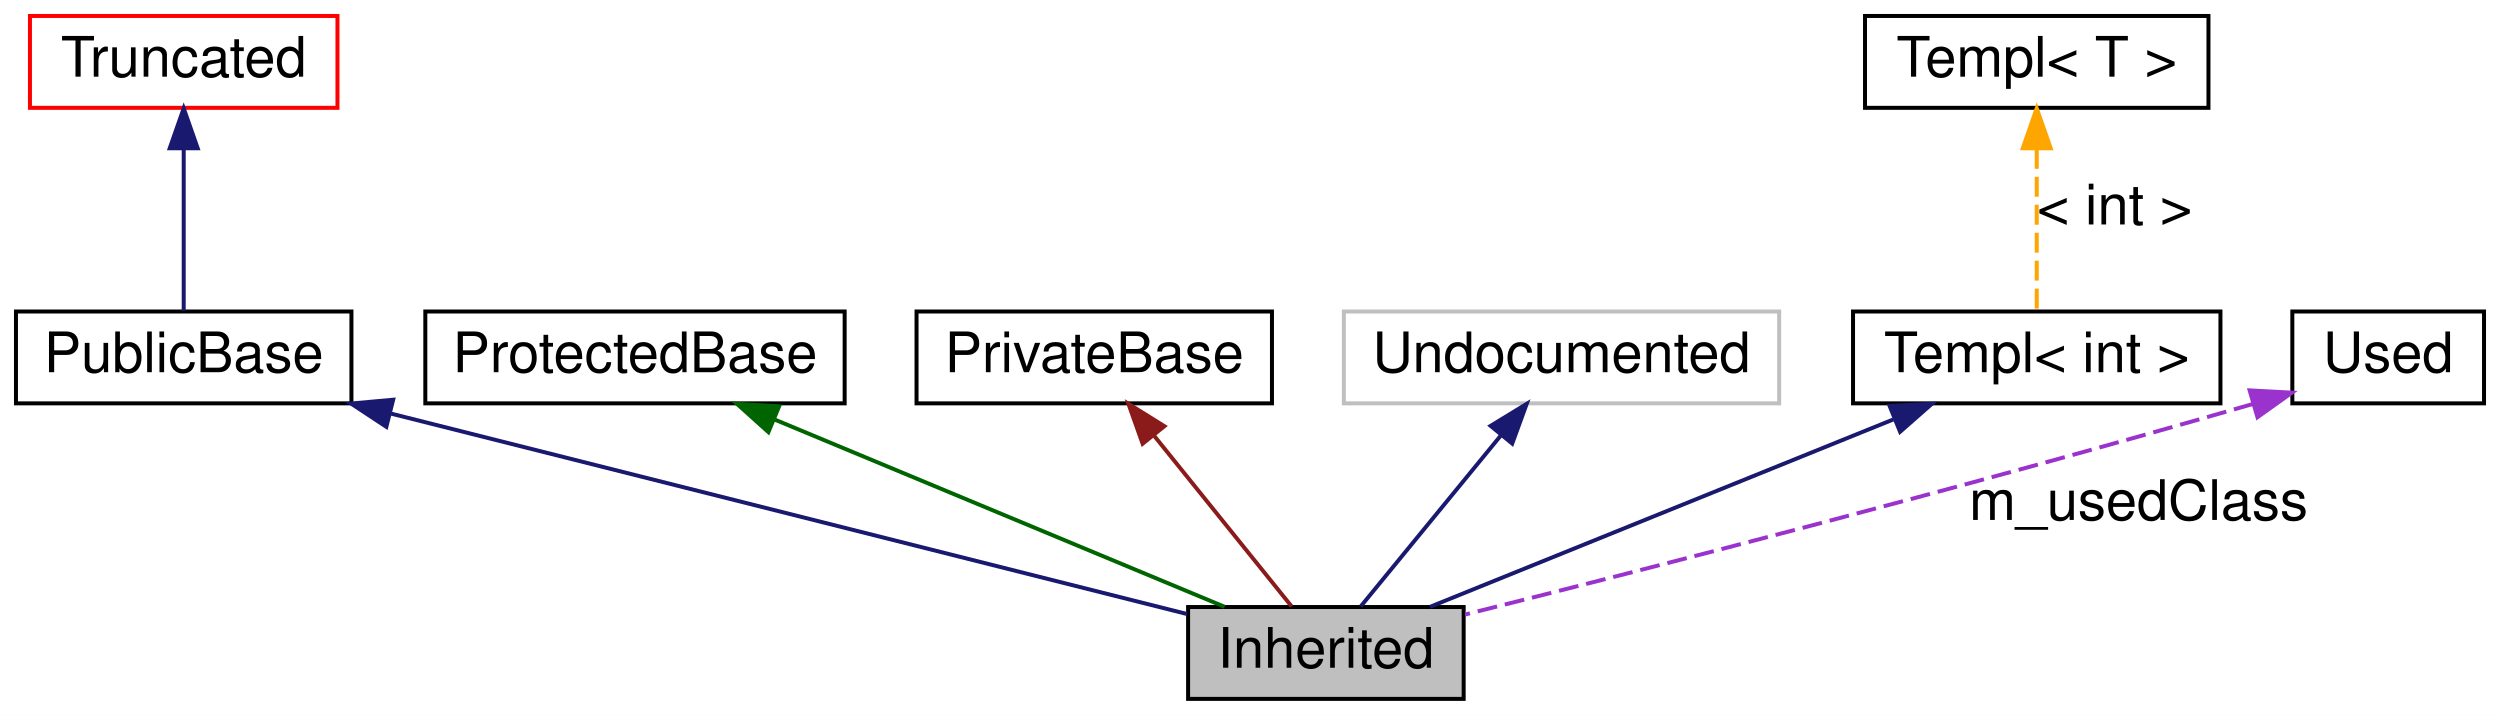
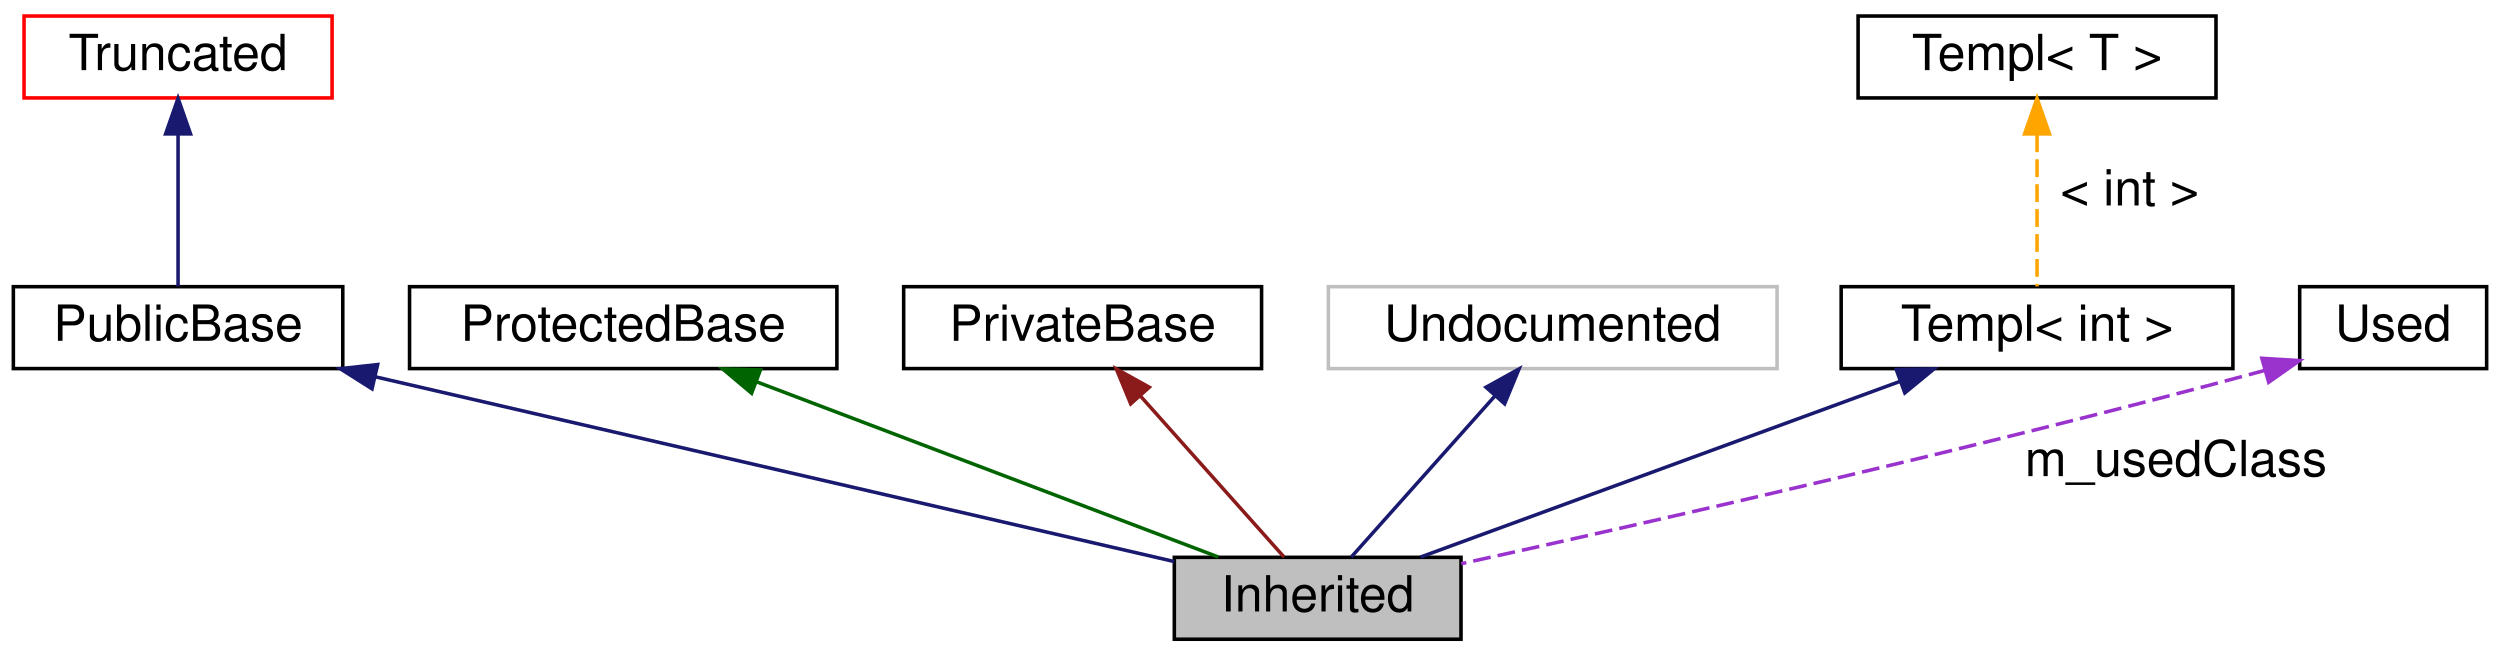
- <svg xmlns="http://www.w3.org/2000/svg" width="626pt" height="179pt" viewBox="0.00 0.00 626.00 179.00">
-   <g id="graph0" class="graph" transform="scale(1 1) rotate(0) translate(4 175)">
-     <polygon fill="white" stroke="transparent" points="-4,4 -4,-175 622,-175 622,4 -4,4" />
+ <svg xmlns="http://www.w3.org/2000/svg" xmlns:xlink="http://www.w3.org/1999/xlink" width="702pt" height="184pt" viewBox="0.00 0.00 702.00 184.00">
+   <g id="graph0" class="graph" transform="scale(1 1) rotate(0) translate(4 180)">
+     <polygon fill="white" stroke="white" points="-4,5 -4,-180 699,-180 699,5 -4,5" />
    <g id="node1" class="node">
-       <polygon fill="#bfbfbf" stroke="black" points="362.5,-23 293.5,-23 293.5,0 362.5,0 362.5,-23" />
-       <text text-anchor="middle" x="328" y="-7.8" font-family="Helvetica,sans-Serif" font-size="14.00">Inherited</text>
+       <polygon fill="#bfbfbf" stroke="black" points="406.25,-23.5 325.75,-23.5 325.75,-0.5 406.25,-0.5 406.25,-23.5" />
+       <text text-anchor="middle" x="366" y="-8.3" font-family="Helvetica,sans-Serif" font-size="14.00">Inherited</text>
    </g>
    <g id="node2" class="node">
-       <polygon fill="none" stroke="black" points="84,-97 0,-97 0,-74 84,-74 84,-97" />
-       <text text-anchor="middle" x="42" y="-81.8" font-family="Helvetica,sans-Serif" font-size="14.00">PublicBase</text>
+       <g id="a_node2">
+         <a xlink:href="$classPublicBase.html" xlink:title="PublicBase">
+           <polygon fill="none" stroke="black" points="92.25,-99.5 -0.25,-99.5 -0.25,-76.5 92.25,-76.5 92.25,-99.5" />
+           <text text-anchor="middle" x="46" y="-84.3" font-family="Helvetica,sans-Serif" font-size="14.00">PublicBase</text>
+         </a>
+       </g>
    </g>
    <g id="edge1" class="edge">
-       <path fill="none" stroke="midnightblue" d="M93.92,-71.43C151.7,-56.88 243.46,-33.78 293.19,-21.26" />
-       <polygon fill="midnightblue" stroke="midnightblue" points="92.74,-68.12 83.89,-73.95 94.45,-74.91 92.74,-68.12" />
+       <path fill="none" stroke="midnightblue" d="M101.418,-74.185C165.365,-59.397 268.975,-35.437 325.704,-22.318" />
+       <polygon fill="midnightblue" stroke="midnightblue" points="100.463,-70.813 91.508,-76.476 102.04,-77.633 100.463,-70.813" />
    </g>
    <g id="node3" class="node">
-       <polygon fill="none" stroke="red" points="80.5,-171 3.5,-171 3.5,-148 80.5,-148 80.5,-171" />
-       <text text-anchor="middle" x="42" y="-155.8" font-family="Helvetica,sans-Serif" font-size="14.00">Truncated</text>
+       <g id="a_node3">
+         <a xlink:href="$classTruncated.html" xlink:title="Truncated">
+           <polygon fill="none" stroke="red" points="89.25,-175.5 2.75,-175.5 2.75,-152.5 89.25,-152.5 89.25,-175.5" />
+           <text text-anchor="middle" x="46" y="-160.3" font-family="Helvetica,sans-Serif" font-size="14.00">Truncated</text>
+         </a>
+       </g>
    </g>
    <g id="edge2" class="edge">
-       <path fill="none" stroke="midnightblue" d="M42,-137.73C42,-124.47 42,-107.82 42,-97.17" />
-       <polygon fill="midnightblue" stroke="midnightblue" points="38.5,-137.88 42,-147.88 45.5,-137.88 38.5,-137.88" />
+       <path fill="none" stroke="midnightblue" d="M46,-142.277C46,-128.387 46,-110.675 46,-99.583" />
+       <polygon fill="midnightblue" stroke="midnightblue" points="42.5,-142.398 46,-152.398 49.5,-142.398 42.5,-142.398" />
    </g>
    <g id="node4" class="node">
-       <polygon fill="none" stroke="black" points="207.5,-97 102.5,-97 102.5,-74 207.5,-74 207.5,-97" />
-       <text text-anchor="middle" x="155" y="-81.8" font-family="Helvetica,sans-Serif" font-size="14.00">ProtectedBase</text>
+       <g id="a_node4">
+         <a xlink:href="$classProtectedBase.html" xlink:title="ProtectedBase">
+           <polygon fill="none" stroke="black" points="231,-99.5 111,-99.5 111,-76.5 231,-76.5 231,-99.5" />
+           <text text-anchor="middle" x="171" y="-84.3" font-family="Helvetica,sans-Serif" font-size="14.00">ProtectedBase</text>
+         </a>
+       </g>
    </g>
    <g id="edge3" class="edge">
-       <path fill="none" stroke="darkgreen" d="M189.91,-69.97C223.31,-56.07 272.87,-35.44 302.65,-23.05" />
-       <polygon fill="darkgreen" stroke="darkgreen" points="188.41,-66.8 180.53,-73.88 191.1,-73.27 188.41,-66.8" />
+       <path fill="none" stroke="darkgreen" d="M208.595,-72.733C246.494,-58.351 304.108,-36.487 338.113,-23.583" />
+       <polygon fill="darkgreen" stroke="darkgreen" points="207.046,-69.577 198.939,-76.398 209.53,-76.122 207.046,-69.577" />
    </g>
    <g id="node5" class="node">
-       <polygon fill="none" stroke="black" points="314.5,-97 225.5,-97 225.5,-74 314.5,-74 314.5,-97" />
-       <text text-anchor="middle" x="270" y="-81.8" font-family="Helvetica,sans-Serif" font-size="14.00">PrivateBase</text>
+       <g id="a_node5">
+         <a xlink:href="$classPrivateBase.html" xlink:title="PrivateBase">
+           <polygon fill="none" stroke="black" points="350.25,-99.5 249.75,-99.5 249.75,-76.5 350.25,-76.5 350.25,-99.5" />
+           <text text-anchor="middle" x="300" y="-84.3" font-family="Helvetica,sans-Serif" font-size="14.00">PrivateBase</text>
+         </a>
+       </g>
    </g>
    <g id="edge4" class="edge">
-       <path fill="none" stroke="#8b1a1a" d="M284.84,-66.08C295.79,-52.49 310.31,-34.46 319.41,-23.17" />
-       <polygon fill="#8b1a1a" stroke="#8b1a1a" points="282.11,-63.89 278.56,-73.88 287.56,-68.28 282.11,-63.89" />
+       <path fill="none" stroke="#8b1a1a" d="M316.313,-68.71C328.973,-54.515 346.081,-35.334 356.561,-23.583" />
+       <polygon fill="#8b1a1a" stroke="#8b1a1a" points="313.5,-66.605 309.456,-76.398 318.724,-71.264 313.5,-66.605" />
    </g>
    <g id="node6" class="node">
-       <polygon fill="none" stroke="#bfbfbf" points="441.5,-97 332.5,-97 332.5,-74 441.5,-74 441.5,-97" />
-       <text text-anchor="middle" x="387" y="-81.8" font-family="Helvetica,sans-Serif" font-size="14.00">Undocumented</text>
+       <polygon fill="none" stroke="#bfbfbf" points="495,-99.5 369,-99.5 369,-76.5 495,-76.5 495,-99.5" />
+       <text text-anchor="middle" x="432" y="-84.3" font-family="Helvetica,sans-Serif" font-size="14.00">Undocumented</text>
    </g>
    <g id="edge5" class="edge">
-       <path fill="none" stroke="midnightblue" d="M371.91,-66.08C360.77,-52.49 345.99,-34.46 336.74,-23.17" />
-       <polygon fill="midnightblue" stroke="midnightblue" points="369.25,-68.36 378.29,-73.88 374.66,-63.92 369.25,-68.36" />
+       <path fill="none" stroke="midnightblue" d="M415.687,-68.71C403.027,-54.515 385.919,-35.334 375.439,-23.583" />
+       <polygon fill="midnightblue" stroke="midnightblue" points="413.276,-71.264 422.544,-76.398 418.5,-66.605 413.276,-71.264" />
    </g>
    <g id="node7" class="node">
-       <polygon fill="none" stroke="black" points="552,-97 460,-97 460,-74 552,-74 552,-97" />
-       <text text-anchor="middle" x="506" y="-81.8" font-family="Helvetica,sans-Serif" font-size="14.00">Templ&lt; int &gt;</text>
+       <g id="a_node7">
+         <a xlink:href="$classTempl.html" xlink:title="Templ&lt; int &gt;">
+           <polygon fill="none" stroke="black" points="623,-99.5 513,-99.5 513,-76.5 623,-76.5 623,-99.5" />
+           <text text-anchor="middle" x="568" y="-84.3" font-family="Helvetica,sans-Serif" font-size="14.00">Templ&lt; int &gt;</text>
+         </a>
+       </g>
    </g>
    <g id="edge6" class="edge">
-       <path fill="none" stroke="midnightblue" d="M470.08,-69.97C435.72,-56.07 384.72,-35.44 354.08,-23.05" />
-       <polygon fill="midnightblue" stroke="midnightblue" points="469.15,-73.37 479.74,-73.88 471.78,-66.88 469.15,-73.37" />
+       <path fill="none" stroke="midnightblue" d="M529.555,-72.916C490.305,-58.537 430.263,-36.542 394.888,-23.583" />
+       <polygon fill="midnightblue" stroke="midnightblue" points="528.465,-76.244 539.058,-76.398 530.873,-69.671 528.465,-76.244" />
    </g>
    <g id="node8" class="node">
-       <polygon fill="none" stroke="black" points="549,-171 463,-171 463,-148 549,-148 549,-171" />
-       <text text-anchor="middle" x="506" y="-155.8" font-family="Helvetica,sans-Serif" font-size="14.00">Templ&lt; T &gt;</text>
+       <g id="a_node8">
+         <a xlink:href="$classTempl.html" xlink:title="Templ&lt; T &gt;">
+           <polygon fill="none" stroke="black" points="618.25,-175.5 517.75,-175.5 517.75,-152.5 618.25,-152.5 618.25,-175.5" />
+           <text text-anchor="middle" x="568" y="-160.3" font-family="Helvetica,sans-Serif" font-size="14.00">Templ&lt; T &gt;</text>
+         </a>
+       </g>
    </g>
    <g id="edge7" class="edge">
-       <path fill="none" stroke="orange" stroke-dasharray="5,2" d="M506,-137.73C506,-124.47 506,-107.82 506,-97.17" />
-       <polygon fill="orange" stroke="orange" points="502.5,-137.88 506,-147.88 509.5,-137.88 502.5,-137.88" />
-       <text text-anchor="middle" x="525.5" y="-118.8" font-family="Helvetica,sans-Serif" font-size="14.00">&lt; int &gt;</text>
+       <path fill="none" stroke="orange" stroke-dasharray="5,2" d="M568,-142.277C568,-128.387 568,-110.675 568,-99.583" />
+       <polygon fill="orange" stroke="orange" points="564.5,-142.398 568,-152.398 571.5,-142.398 564.5,-142.398" />
+       <text text-anchor="middle" x="594" y="-122.3" font-family="Helvetica,sans-Serif" font-size="14.00">&lt; int &gt;</text>
    </g>
    <g id="node9" class="node">
-       <polygon fill="none" stroke="black" points="618,-97 570,-97 570,-74 618,-74 618,-97" />
-       <text text-anchor="middle" x="594" y="-81.8" font-family="Helvetica,sans-Serif" font-size="14.00">Used</text>
+       <g id="a_node9">
+         <a xlink:href="$classUsed.html" xlink:title="Used">
+           <polygon fill="none" stroke="black" points="694.25,-99.5 641.75,-99.5 641.75,-76.5 694.25,-76.5 694.25,-99.5" />
+           <text text-anchor="middle" x="668" y="-84.3" font-family="Helvetica,sans-Serif" font-size="14.00">Used</text>
+         </a>
+       </g>
    </g>
    <g id="edge8" class="edge">
-       <path fill="none" stroke="#9a32cd" stroke-dasharray="5,2" d="M560.18,-73.86C484.39,-51.95 406.71,-32.09 362.89,-21.13" />
-       <polygon fill="#9a32cd" stroke="#9a32cd" points="559.31,-77.25 569.89,-76.68 561.27,-70.53 559.31,-77.25" />
-       <text text-anchor="middle" x="531.5" y="-44.8" font-family="Helvetica,sans-Serif" font-size="14.00">m_usedClass</text>
+       <path fill="none" stroke="#9a32cd" stroke-dasharray="5,2" d="M632.296,-76.08C632.197,-76.053 632.099,-76.027 632,-76 552.525,-54.47 458.596,-33.186 406.309,-21.704" />
+       <polygon fill="#9a32cd" stroke="#9a32cd" points="631.134,-79.389 641.71,-78.755 633.047,-72.655 631.134,-79.389" />
+       <text text-anchor="middle" x="607" y="-46.3" font-family="Helvetica,sans-Serif" font-size="14.00">m_usedClass</text>
    </g>
  </g>
</svg>
